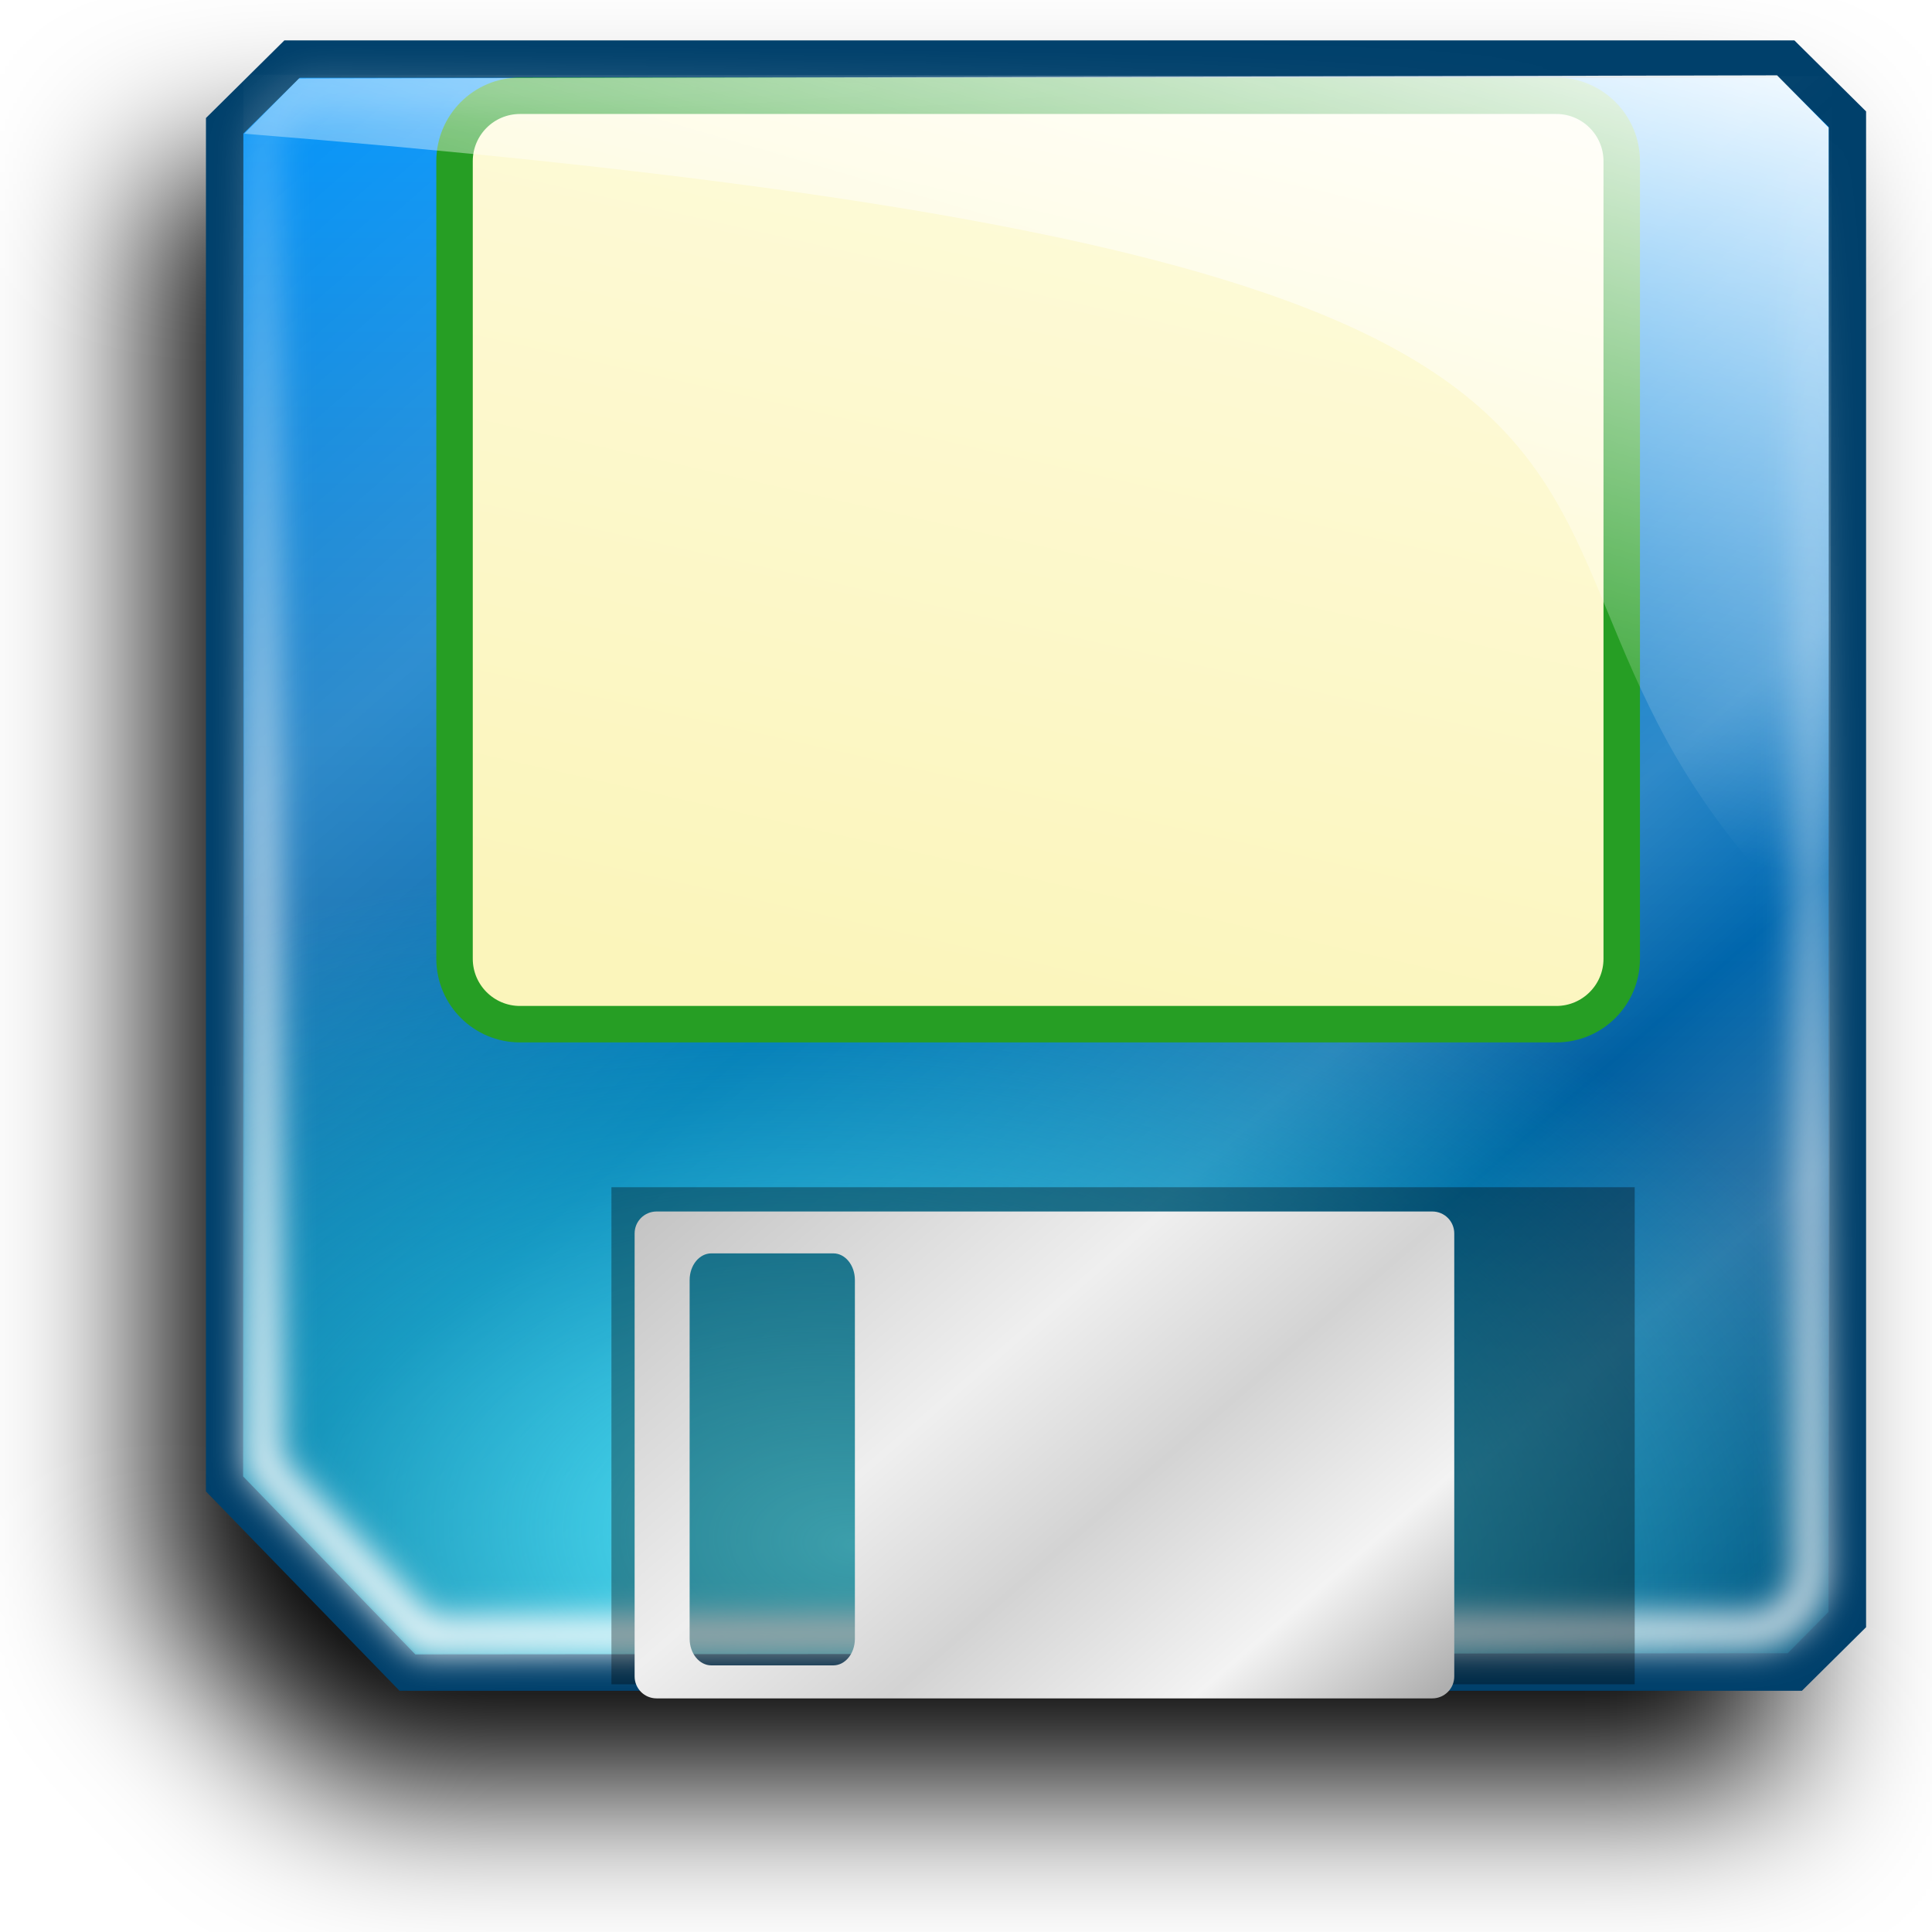
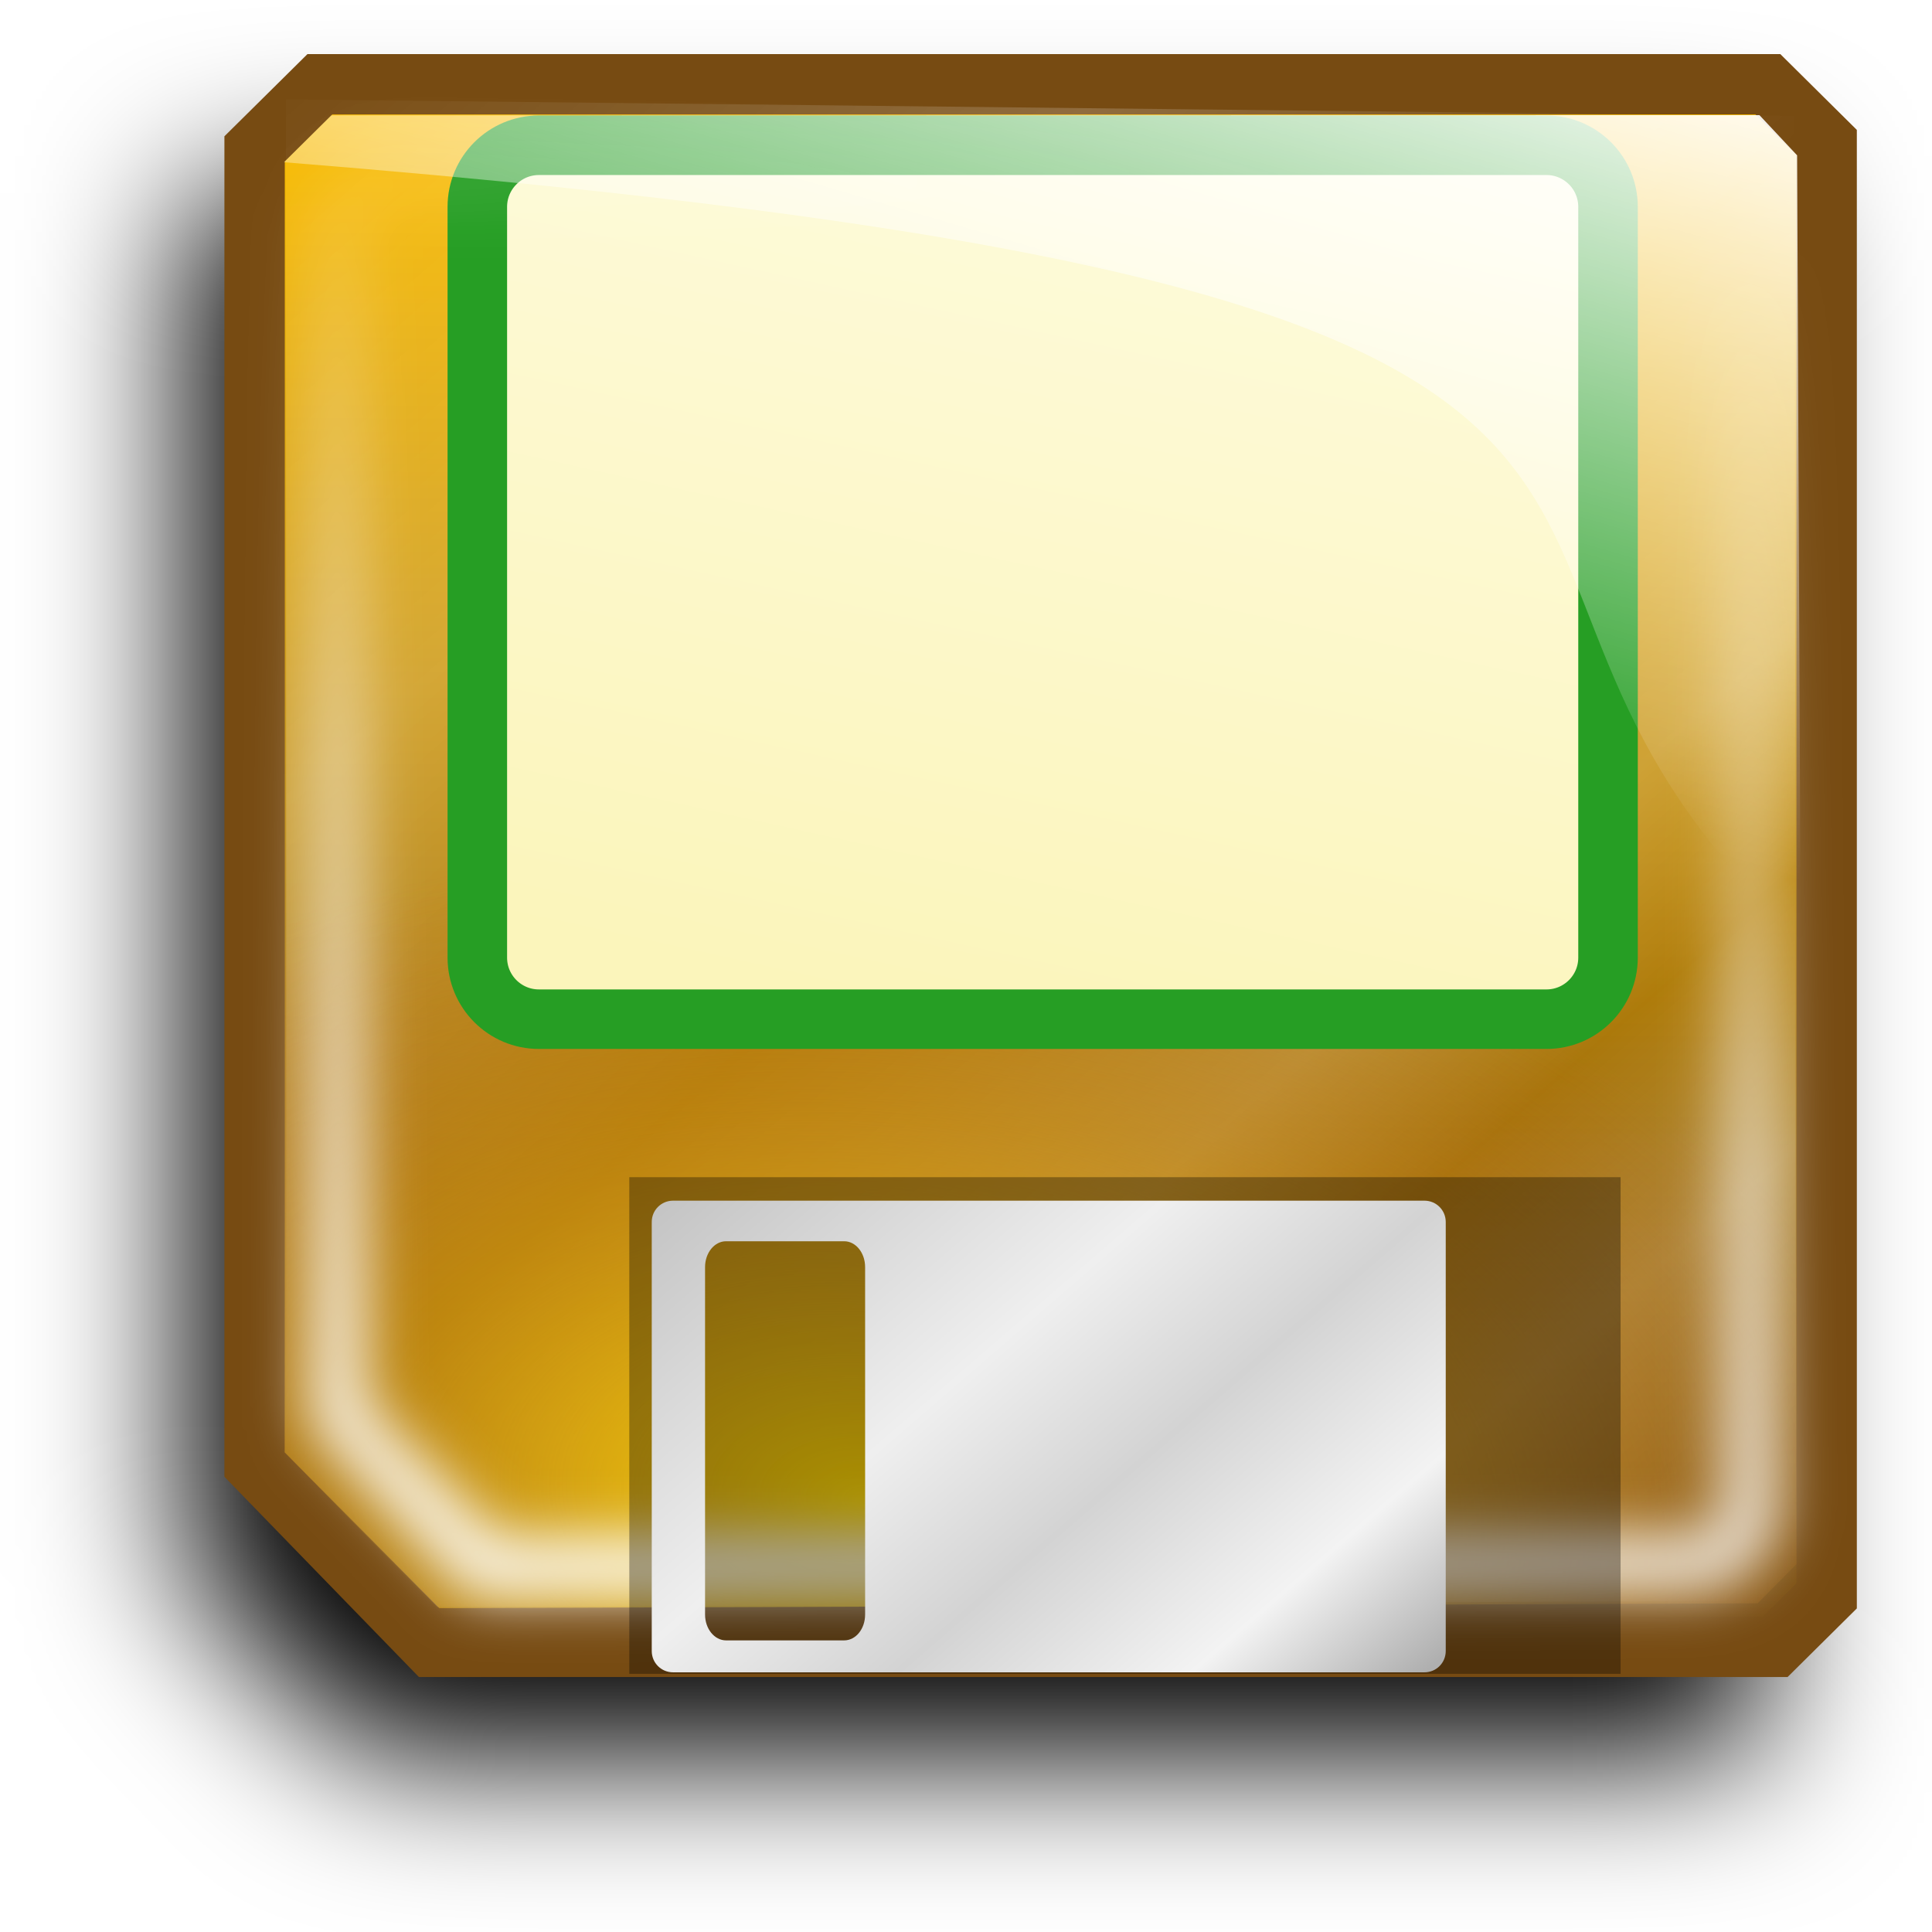
- <svg xmlns="http://www.w3.org/2000/svg" xmlns:xlink="http://www.w3.org/1999/xlink" width="620" height="620" id="svg3993" version="1.0">
+ <svg xmlns="http://www.w3.org/2000/svg" xmlns:xlink="http://www.w3.org/1999/xlink" width="32" height="32" id="svg3993" version="1.0">
  <defs id="defs3995">
    <linearGradient id="linearGradient3837">
      <stop style="stop-color:#ffffff;stop-opacity:0;" offset="0" id="stop3839" />
      <stop id="stop3859" offset="0.27" style="stop-color:#ffffff;stop-opacity:1;" />
      <stop id="stop3855" offset="0.5" style="stop-color:#ffffff;stop-opacity:0;" />
      <stop style="stop-color:#ffffff;stop-opacity:1;" offset="0.675" id="stop3857" />
      <stop id="stop3853" offset="0.761" style="stop-color:#ffffff;stop-opacity:0;" />
      <stop id="stop3851" offset="0.859" style="stop-color:#ffffff;stop-opacity:1;" />
      <stop style="stop-color:#ffffff;stop-opacity:0;" offset="1" id="stop3841" />
    </linearGradient>
    <linearGradient id="linearGradient3825">
      <stop id="stop3827" offset="0" style="stop-color:#bfbfbf;stop-opacity:0;" />
      <stop style="stop-color:#cbcbcb;stop-opacity:0.247;" offset="0.091" id="stop3849" />
      <stop style="stop-color:#d7d7d7;stop-opacity:0.498;" offset="0.183" id="stop3847" />
      <stop style="stop-color:#efefef;stop-opacity:1;" offset="0.366" id="stop3829" />
      <stop id="stop3845" offset="0.49" style="stop-color:#e1e1e1;stop-opacity:0.498;" />
      <stop style="stop-color:#d3d3d3;stop-opacity:0;" offset="0.614" id="stop3831" />
      <stop style="stop-color:#f3f3f3;stop-opacity:1;" offset="0.83" id="stop3833" />
      <stop id="stop3835" offset="1" style="stop-color:#afafaf;stop-opacity:0;" />
    </linearGradient>
    <linearGradient id="linearGradient3809">
      <stop style="stop-color:#fefbdc;stop-opacity:1;" offset="0" id="stop3811" />
      <stop style="stop-color:#fbf5bb;stop-opacity:1;" offset="1" id="stop3813" />
    </linearGradient>
    <linearGradient id="linearGradient3793">
      <stop style="stop-color:#bfbfbf;stop-opacity:1;" offset="0" id="stop3795" />
      <stop id="stop3805" offset="0.411" style="stop-color:#efefef;stop-opacity:1;" />
      <stop id="stop3803" offset="0.614" style="stop-color:#d3d3d3;stop-opacity:1;" />
      <stop id="stop3801" offset="0.83" style="stop-color:#f3f3f3;stop-opacity:1;" />
      <stop style="stop-color:#afafaf;stop-opacity:1;" offset="1" id="stop3797" />
    </linearGradient>
    <linearGradient id="linearGradient3200">
      <stop style="stop-color:#ffffff;stop-opacity:1;" offset="0" id="stop3202" />
      <stop style="stop-color:#ffffff;stop-opacity:0;" offset="1" id="stop3204" />
    </linearGradient>
    <linearGradient id="diffuseColorGradient">
-       <stop id="stop3635" offset="0" style="stop-color:#00406b;stop-opacity:1;" />
-       <stop id="stop3637" offset="1" style="stop-color:#0096ff;stop-opacity:1;" />
+       <stop style="stop-color:#774b12;stop-opacity:1;" offset="0" id="stop3761" />
+       <stop style="stop-color:#ffc101;stop-opacity:1;" offset="1" id="stop3763" />
    </linearGradient>
-     <linearGradient xlink:href="#linearGradient3793" id="linearGradient3799" x1="241.84" y1="341.748" x2="435.575" y2="565.901" gradientUnits="userSpaceOnUse" />
-     <linearGradient xlink:href="#linearGradient3809" id="linearGradient3815" x1="386.088" y1="25.701" x2="316.249" y2="331.701" gradientUnits="userSpaceOnUse" gradientTransform="matrix(1.010899,0,0,1,-5.671946,0)" />
-     <linearGradient xlink:href="#linearGradient3837" id="linearGradient3843" x1="30.094" y1="47.281" x2="497.844" y2="583.281" gradientUnits="userSpaceOnUse" />
-     <filter id="filter3794" x="-0.12" width="1.239" y="-0.12" height="1.241">
+     <linearGradient xlink:href="#linearGradient3793" id="linearGradient3799" x1="241.84" y1="341.748" x2="435.575" y2="565.901" gradientUnits="userSpaceOnUse" gradientTransform="matrix(0.05,0,0,0.05,0.6121118,588.4479)" />
+     <linearGradient xlink:href="#linearGradient3809" id="linearGradient3815" x1="386.088" y1="25.701" x2="316.249" y2="331.701" gradientUnits="userSpaceOnUse" gradientTransform="matrix(0.05054493,0,0,0.04858342,0.3285118,588.9135)" />
+     <linearGradient xlink:href="#linearGradient3837" id="linearGradient3843" x1="30.094" y1="47.281" x2="497.844" y2="583.281" gradientUnits="userSpaceOnUse" gradientTransform="matrix(0.04957087,0,0,0.04925981,0.8643744,588.4657)" />
+     <filter id="filter3794" x="-0.12" width="1.239" y="-0.12" height="1.241" color-interpolation-filters="sRGB">
      <feGaussianBlur stdDeviation="25.959" id="feGaussianBlur3796" />
    </filter>
-     <linearGradient xlink:href="#diffuseColorGradient" id="linearGradient3857" gradientUnits="userSpaceOnUse" gradientTransform="matrix(-5.665239,0,0,-1.036903,737.0714,588.523)" x1="76.461" y1="53.08" x2="61.953" y2="553.604" />
+     <linearGradient xlink:href="#diffuseColorGradient" id="linearGradient3857" gradientUnits="userSpaceOnUse" gradientTransform="matrix(-0.2832619,0,0,-0.05184515,37.46568,617.8741)" x1="76.461" y1="53.08" x2="61.953" y2="553.604" />
    <linearGradient xlink:href="#linearGradient3200" id="linearGradient3870" x1="408" y1="14.545" x2="388" y2="186.545" gradientUnits="userSpaceOnUse" />
    <linearGradient xlink:href="#linearGradient3200-1" id="linearGradient3777" gradientUnits="userSpaceOnUse" x1="445.529" y1="14.009" x2="372.283" y2="264.325" gradientTransform="translate(25.45584,-36.76955)" />
    <linearGradient id="linearGradient3200-1">
      <stop style="stop-color:#ffffff;stop-opacity:1;" offset="0" id="stop3202-5" />
      <stop style="stop-color:#ffffff;stop-opacity:0;" offset="1" id="stop3204-0" />
    </linearGradient>
-     <radialGradient xlink:href="#undershineGradient" id="radialGradient3965" cx="252.63" cy="593.413" fx="252.63" fy="593.413" r="251.523" gradientTransform="matrix(1.436718,0.1215141,-0.07407774,0.875856,-45.19887,-54.65151)" gradientUnits="userSpaceOnUse" />
+     <radialGradient xlink:href="#undershineGradient" id="radialGradient3965" cx="252.63" cy="593.413" fx="252.63" fy="593.413" r="251.523" gradientTransform="matrix(0.07067119,0.00595667,-0.00364384,0.04293475,-1.332067,585.8698)" gradientUnits="userSpaceOnUse" />
    <linearGradient id="undershineGradient">
-       <stop style="stop-color:#5aecff;stop-opacity:1;" offset="0" id="stop3961" />
-       <stop style="stop-color:#00cfee;stop-opacity:0;" offset="1" id="stop3963" />
+       <stop id="stop3784" offset="0" style="stop-color:#ffd801;stop-opacity:1;" />
+       <stop id="stop3786" offset="1" style="stop-color:#c76e1e;stop-opacity:0;" />
    </linearGradient>
-     <radialGradient xlink:href="#linearGradient3951" id="radialGradient3957" cx="252.633" cy="593.405" fx="252.633" fy="593.405" r="251.023" gradientTransform="matrix(1.43958,0.1217562,-0.07422531,0.8776006,-45.83838,-55.74149)" gradientUnits="userSpaceOnUse" />
+     <radialGradient xlink:href="#linearGradient3951" id="radialGradient3957" cx="252.633" cy="593.405" fx="252.633" fy="593.405" r="251.023" gradientTransform="matrix(0.07081197,0.00596853,-0.0036511,0.04302027,-1.363529,585.8164)" gradientUnits="userSpaceOnUse" />
    <linearGradient id="linearGradient3951">
      <stop style="stop-color:#ff0155;stop-opacity:0" offset="0" id="stop3953" />
      <stop style="stop-color:#ee004e;stop-opacity:0;" offset="1" id="stop3955" />
    </linearGradient>
-     <linearGradient y2="264.325" x2="372.283" y1="14.009" x1="445.529" gradientTransform="translate(24.98628,-35.82065)" gradientUnits="userSpaceOnUse" id="linearGradient3034" xlink:href="#linearGradient3200-1" />
-     <linearGradient xlink:href="#linearGradient3200" id="linearGradient3828" x1="258.137" y1="570.481" x2="385.044" y2="-1.519" gradientUnits="userSpaceOnUse" />
-     <filter id="filter3830">
-       <feGaussianBlur stdDeviation="5.221" id="feGaussianBlur3832" />
+     <linearGradient y2="264.325" x2="372.283" y1="14.009" x1="445.529" gradientTransform="matrix(0.05,0,0,0.05,1.861432,586.6569)" gradientUnits="userSpaceOnUse" id="linearGradient3034" xlink:href="#linearGradient3200-1" />
+     <linearGradient xlink:href="#diffuseColorGradient" id="linearGradient3840" x1="228.094" y1="633.781" x2="228.844" y2="691.781" gradientUnits="userSpaceOnUse" gradientTransform="matrix(0.05,0,0,0.05,0.6121118,588.4479)" />
+     <linearGradient xlink:href="#linearGradient3200" id="linearGradient3822" x1="11.828" y1="615.948" x2="15.887" y2="589.386" gradientUnits="userSpaceOnUse" />
+     <filter id="filter3840">
+       <feGaussianBlur stdDeviation="0.484" id="feGaussianBlur3842" />
    </filter>
-     <linearGradient xlink:href="#diffuseColorGradient" id="linearGradient3840" x1="228.094" y1="633.781" x2="228.844" y2="691.781" gradientUnits="userSpaceOnUse" />
  </defs>
-   <g id="layer1">
-     <path id="path3024" d="m 570.844,572.594 0,-517.625 -520.75,0 0,457.219 58.656,60.406 462.094,0 z" style="fill:#000000;fill-opacity:1;stroke:none;filter:url(#filter3794)" />
-     <path style="fill:url(#linearGradient3857);fill-opacity:1;stroke:url(#linearGradient3840);stroke-width:12;stroke-miterlimit:4;stroke-opacity:1;stroke-dasharray:none" d="M 93.719 18.969 L 72.094 40.375 L 72.094 476.188 L 130.75 536.594 L 575.781 536.594 L 592.844 519.688 L 592.844 38.25 L 573.375 18.969 L 93.719 18.969 z " id="rect3051" />
-     <path id="path3817" d="m 586.844,530.594 1,-506.125 -509.75,-0.5 0.5,449.719 55.156,56.906 z" style="opacity:0.184;fill:url(#linearGradient3843);fill-opacity:1;stroke:none" />
-     <path style="fill:url(#radialGradient3965);fill-opacity:1;stroke:url(#radialGradient3957)" d="m 78.019,103.17 508.576,-0.177 0.177,414.3 -13.081,13.252 -440.401,0.373 -55.27,-57.118 z" id="rect3949" />
-     <rect style="fill:url(#linearGradient3815);fill-opacity:1;stroke:#269e24;stroke-width:11.701;stroke-miterlimit:4;stroke-opacity:1;stroke-dasharray:none" id="rect3807" width="374.562" height="297.943" x="145.868" y="30.729" ry="21" />
-     <path style="fill:url(#linearGradient3034);fill-opacity:1;stroke:none" d="m 95.926,25.193 474.356,-1.021 16.547,16.754 0.061,261.814 C 438.771,166.975 626.71,86.749 78.369,42.908 z" id="rect3051-8" />
-     <path style="fill:none;stroke:url(#linearGradient3828);stroke-width:11.526;stroke-miterlimit:4;stroke-opacity:1;filter:url(#filter3830)" d="m 104.061,27.949 457.059,0 c 11.169,0 20.161,8.992 20.161,20.161 l 0,455.242 c 0,11.169 -8.992,20.161 -20.161,20.161 l -425.059,1.5 -51.661,-54.661 -0.5,-422.242 c -0.013,-11.169 8.992,-20.161 20.161,-20.161 z" id="rect3043" />
-     <rect style="fill:#000000;fill-opacity:0.33;stroke:none" id="rect3778" width="328.381" height="159.513" x="196.214" y="380.998" ry="0" />
-     <path style="fill:url(#linearGradient3799);fill-opacity:1;stroke:none" d="M 210.719 388.781 C 206.801 388.781 203.656 391.926 203.656 395.844 L 203.656 537.969 C 203.656 541.886 206.801 545.031 210.719 545.031 L 459.625 545.031 C 463.542 545.031 466.688 541.886 466.688 537.969 L 466.688 395.844 C 466.688 391.926 463.542 388.781 459.625 388.781 L 210.719 388.781 z M 228.281 402.219 L 267.406 402.219 C 271.254 402.219 274.344 406.038 274.344 410.781 L 274.344 525.875 C 274.344 530.618 271.254 534.438 267.406 534.438 L 228.281 534.438 C 224.434 534.438 221.312 530.618 221.312 525.875 L 221.312 410.781 C 221.312 406.038 224.434 402.219 228.281 402.219 z " id="rect3780" />
+   <g id="layer1" transform="translate(0,-588)">
+     <path id="path3024" d="m 570.844,572.594 0,-517.625 -520.75,0 0,457.219 58.656,60.406 462.094,0 z" style="fill:#000000;fill-opacity:1;stroke:none;filter:url(#filter3794)" transform="matrix(0.05,0,0,0.05,0.6121118,588.4479)" />
+     <path style="fill:url(#linearGradient3857);fill-opacity:1;stroke:url(#linearGradient3840);stroke-width:1;stroke-miterlimit:4;stroke-opacity:1;stroke-dasharray:none" d="m 5.298,589.396 -1.081,1.07 0,21.791 2.933,3.02 22.252,0 0.853,-0.845 0,-24.072 -0.973,-0.964 -23.983,0 z" id="rect3051" />
+     <path id="path3817" d="m 29.752,614.509 -0.029,-24.588 -24.988,-0.275 0.009,22.434 2.5,2.538 z" style="opacity:0.184;fill:url(#linearGradient3843);fill-opacity:1;stroke:none" />
+     <path style="fill:url(#radialGradient3965);fill-opacity:1;stroke:url(#radialGradient3957);stroke-width:0.049" d="m 4.729,593.606 25.017,-0.009 0.009,20.309 -0.643,0.65 -21.835,0.081 -2.562,-2.581 z" id="rect3949" />
+     <rect style="fill:url(#linearGradient3815);fill-opacity:1;stroke:#269e24;stroke-width:0.986;stroke-miterlimit:4;stroke-opacity:1;stroke-dasharray:none" id="rect3807" width="18.728" height="14.475" x="7.906" y="590.406" ry="1.02" />
+     <path style="fill:url(#linearGradient3034);fill-opacity:1;stroke:none" d="m 5.487,589.911 23.655,-0.004 0.624,0.666 0.058,12.973 c -7.406,-6.788 2.296,-10.667 -25.121,-12.859 z" id="rect3051-8" />
+     <path style="fill:none;stroke:url(#linearGradient3822);stroke-width:1;stroke-miterlimit:4;stroke-opacity:1;stroke-dasharray:none;filter:url(#filter3840)" d="m 6.108,590.376 22.249,0 c 0.544,0 0.981,0.437 0.981,0.979 l 0,22.113 c 0,0.543 -0.438,0.979 -0.981,0.979 l -20.691,0.073 -2.515,-2.655 -0.024,-20.51 c -6.44e-4,-0.543 0.438,-0.979 0.981,-0.979 z" id="rect3043" transform="matrix(0.9673886,0,0,0.9541168,0.6162974,27.63715)" />
+     <rect style="fill:#000000;fill-opacity:0.33;stroke:none" id="rect3778" width="16.419" height="8.226" x="10.423" y="607.498" ry="0" />
+     <path style="fill:url(#linearGradient3799);fill-opacity:1;stroke:none" d="m 11.148,607.887 c -0.196,0 -0.353,0.157 -0.353,0.353 l 0,7.106 c 0,0.196 0.157,0.353 0.353,0.353 l 12.445,0 c 0.196,0 0.353,-0.157 0.353,-0.353 l 0,-7.106 c 0,-0.196 -0.157,-0.353 -0.353,-0.353 l -12.445,0 z m 0.878,0.672 1.956,0 c 0.192,0 0.347,0.191 0.347,0.428 l 0,5.755 c 0,0.237 -0.154,0.428 -0.347,0.428 l -1.956,0 c -0.192,0 -0.348,-0.191 -0.348,-0.428 l 0,-5.755 c 0,-0.237 0.156,-0.428 0.348,-0.428 z" id="rect3780" />
  </g>
</svg>
